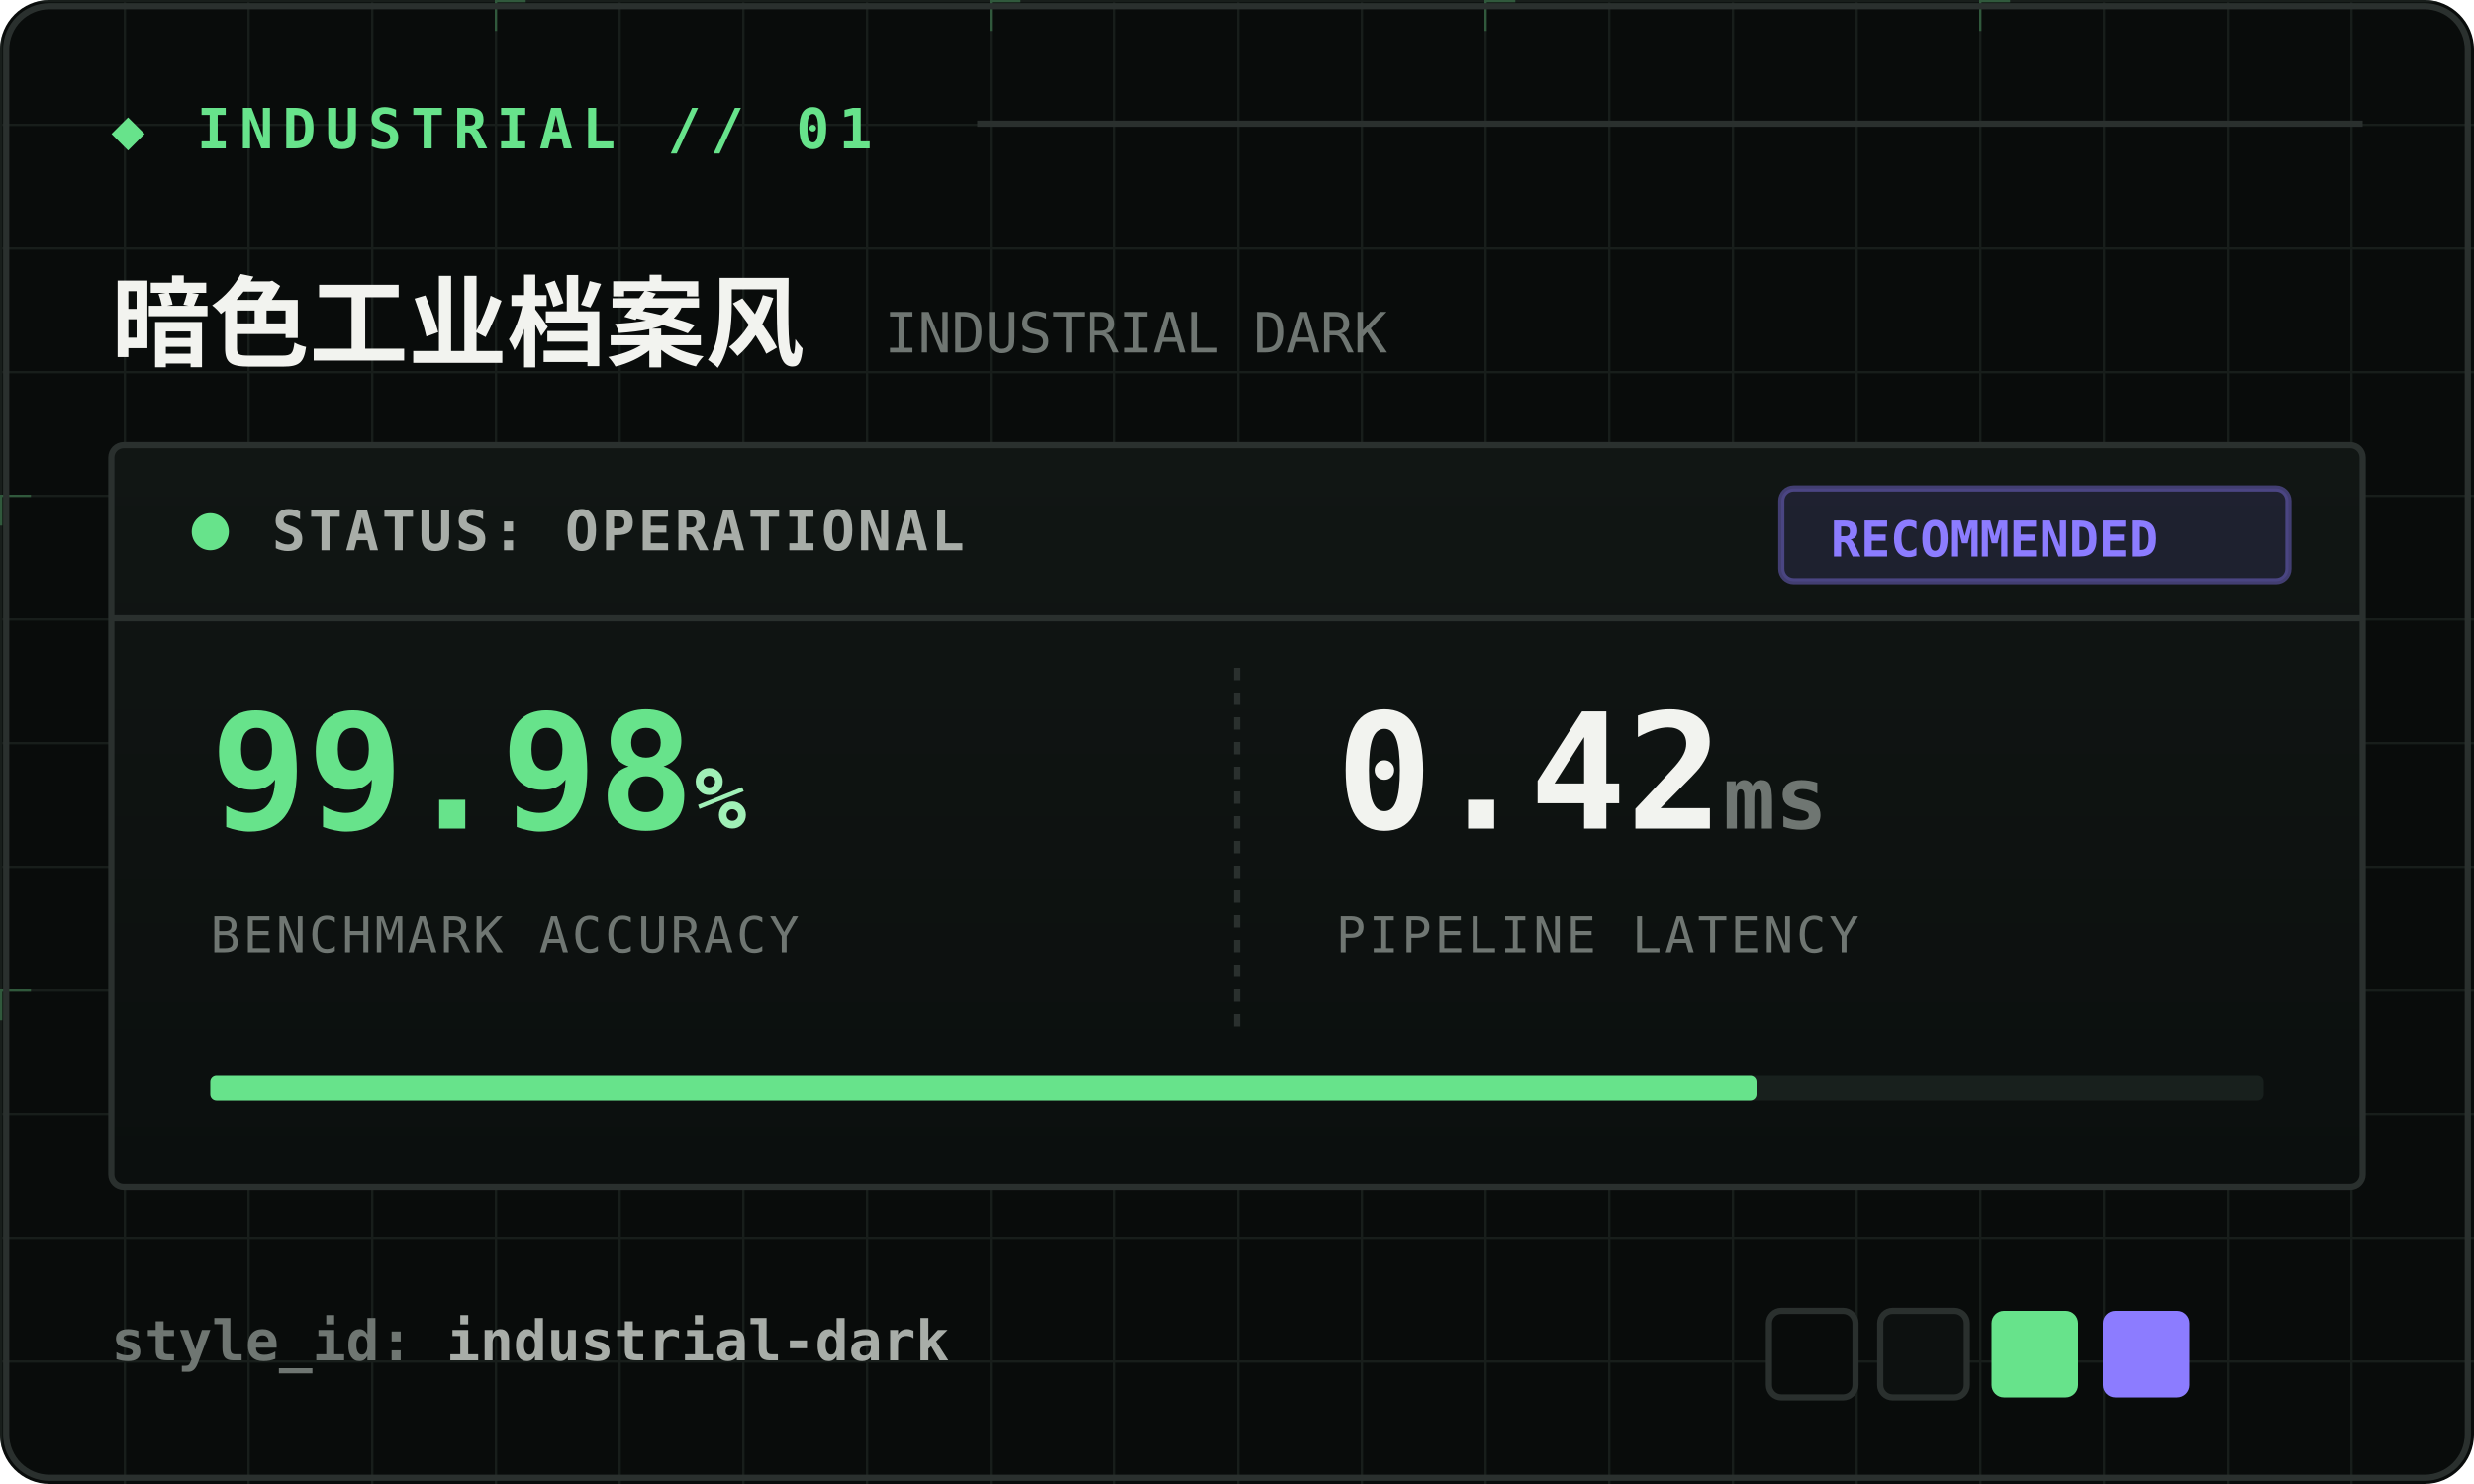
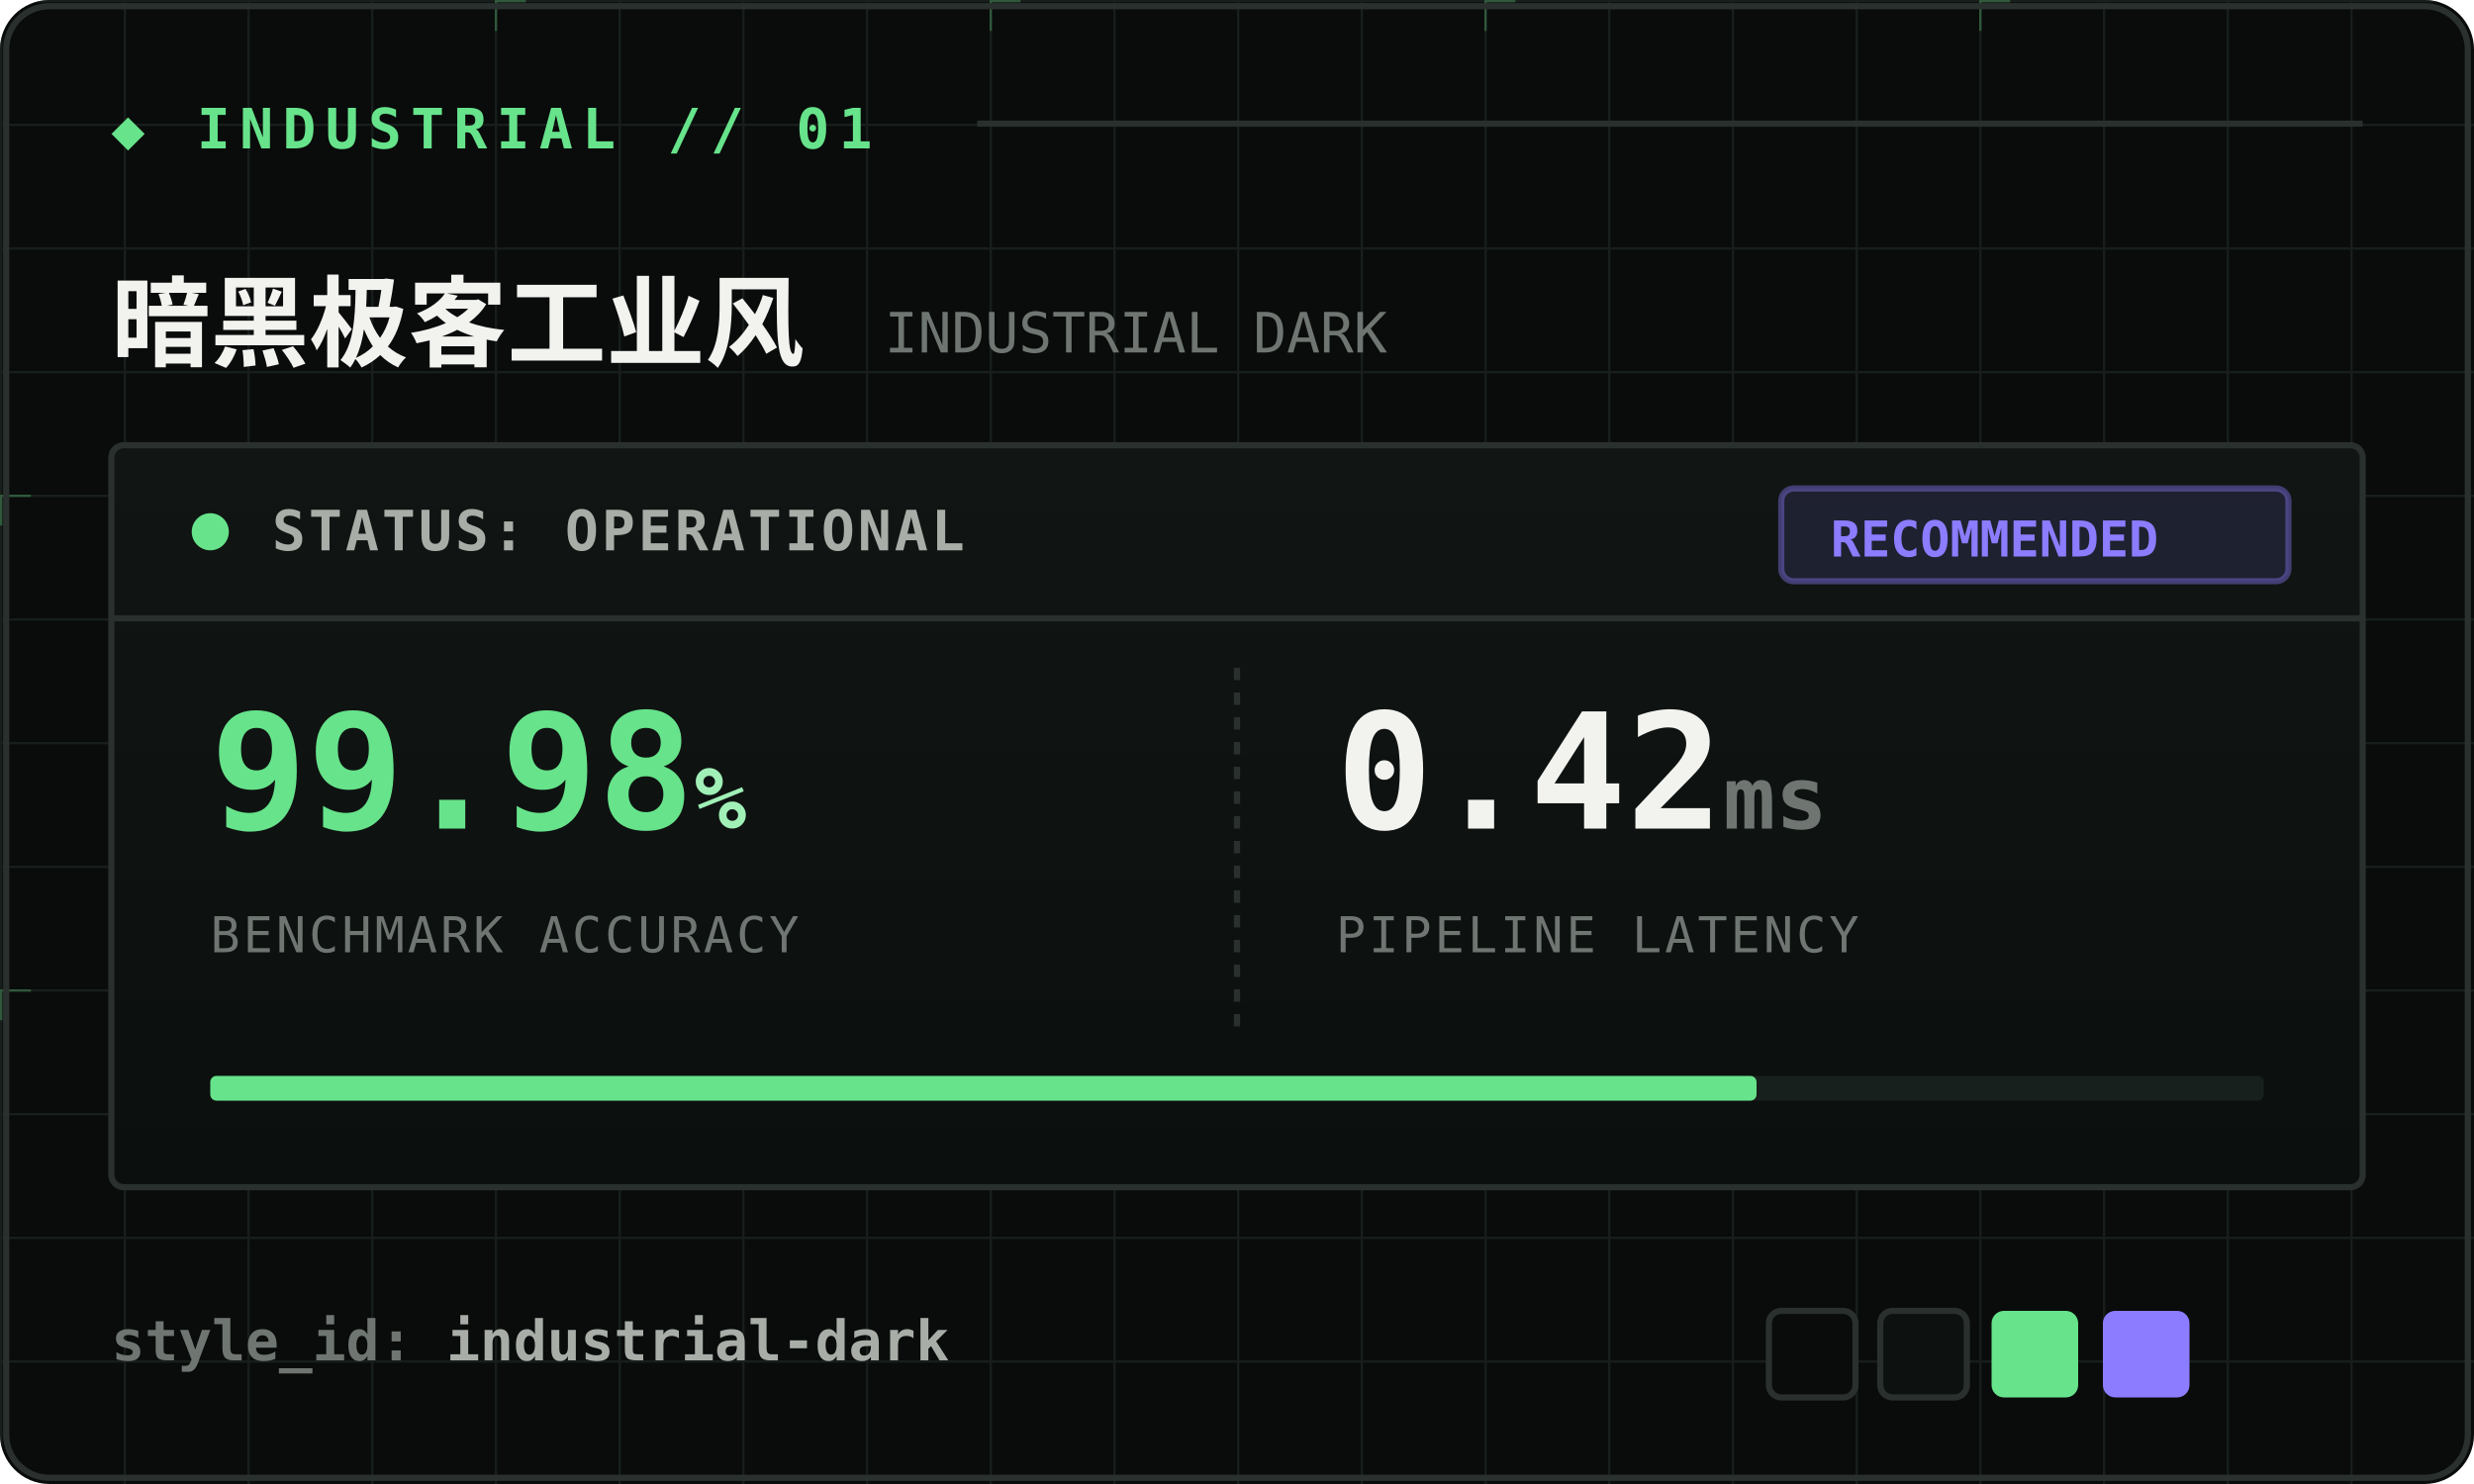
<svg xmlns="http://www.w3.org/2000/svg" viewBox="0 0 400 240" width="400" height="240">
  <defs>
    <pattern id="cad-grid" width="20" height="20" patternUnits="userSpaceOnUse">
      <path d="M 20 0 L 0 0 0 20" fill="none" stroke="#222B27" stroke-width="0.75" stroke-opacity="0.6" />
    </pattern>
    <pattern id="cad-cross" width="80" height="80" patternUnits="userSpaceOnUse">
      <path d="M 0 5 L 0 -5 M -5 0 L 5 0" fill="none" stroke="#67E38B" stroke-width="0.75" stroke-opacity="0.3" />
    </pattern>
    <linearGradient id="ind-card-grad" x1="0" y1="0" x2="0" y2="100%">
      <stop offset="0%" stop-color="#111614" />
      <stop offset="100%" stop-color="#0B0F0E" />
    </linearGradient>
  </defs>
  <style>
    .mono { font-family: "IBM Plex Mono", "SF Mono", Consolas, monospace; }
    .sans { font-family: -apple-system, BlinkMacSystemFont, "Segoe UI", "PingFang SC", "Microsoft YaHei", sans-serif; }
  </style>
  <rect width="400" height="240" fill="#090C0B" rx="8" />
  <rect width="400" height="240" fill="url(#cad-grid)" rx="8" />
  <rect width="400" height="240" fill="url(#cad-cross)" rx="8" />
  <rect width="398" height="238" x="1" y="1" fill="none" stroke="#2A302E" stroke-width="1" rx="7" />
  <g transform="translate(18, 12)">
    <text class="mono" font-size="9" font-weight="700" fill="#67E38B" x="0" y="12" letter-spacing="1.5">◆ INDUSTRIAL // 01</text>
    <line x1="140" y1="8" x2="364" y2="8" stroke="#2A302E" stroke-width="1" />
  </g>
  <g transform="translate(18, 58)">
-     <text class="sans" font-size="16" font-weight="700" fill="#F2F3EF" x="0" y="0">暗色工业档案风</text>
+     <text class="sans" font-size="16" font-weight="700" fill="#F2F3EF" x="0" y="0">暗黑极客工业风</text>
    <text class="mono" font-size="9" font-weight="500" fill="#6F7672" x="125" y="-1">INDUSTRIAL DARK</text>
  </g>
  <g transform="translate(18, 72)">
    <rect width="364" height="120" fill="url(#ind-card-grad)" stroke="#2A302E" stroke-width="1" rx="2" />
    <line x1="0" y1="28" x2="364" y2="28" stroke="#2A302E" stroke-width="1" />
    <circle cx="16" cy="14" r="3" fill="#67E38B" />
    <text class="mono" font-size="9" font-weight="600" fill="#A8ADA8" x="26" y="17" letter-spacing="0.5">STATUS: OPERATIONAL</text>
    <rect x="270" y="7" width="82" height="15" fill="#8C7CFF" fill-opacity="0.12" stroke="#8C7CFF" stroke-opacity="0.4" rx="2" />
    <text class="mono" font-size="8" font-weight="700" fill="#8C7CFF" x="278" y="18">RECOMMENDED</text>
    <g transform="translate(16, 36)">
      <text class="mono" font-size="26" font-weight="700" fill="#67E38B" x="0" y="26">99.98<tspan font-size="14" fill="#A0F0B7">%</tspan>
      </text>
      <text class="mono" font-size="8" font-weight="500" fill="#6F7672" x="0" y="46" letter-spacing="0.5">BENCHMARK ACCURACY</text>
    </g>
    <line x1="182" y1="36" x2="182" y2="96" stroke="#2A302E" stroke-width="1" stroke-dasharray="2 2" />
    <g transform="translate(198, 36)">
      <text class="mono" font-size="26" font-weight="700" fill="#F2F3EF" x="0" y="26">0.42<tspan font-size="14" fill="#6F7672">ms</tspan>
      </text>
      <text class="mono" font-size="8" font-weight="500" fill="#6F7672" x="0" y="46" letter-spacing="0.5">PIPELINE LATENCY</text>
    </g>
    <rect x="16" y="102" width="332" height="4" fill="#18201D" rx="1" />
    <rect x="16" y="102" width="250" height="4" fill="#67E38B" rx="1" />
  </g>
  <g transform="translate(18, 220)">
    <text class="mono" font-size="9" font-weight="600" fill="#6F7672" x="0" y="0">style_id: <tspan fill="#A8ADA8">industrial-dark</tspan>
    </text>
    <g transform="translate(268, -8)">
      <rect x="0" y="0" width="14" height="14" fill="#090C0B" stroke="#2A302E" rx="2" />
      <rect x="18" y="0" width="14" height="14" fill="#0D1110" stroke="#2A302E" rx="2" />
      <rect x="36" y="0" width="14" height="14" fill="#67E38B" rx="2" />
      <rect x="54" y="0" width="14" height="14" fill="#8C7CFF" rx="2" />
    </g>
  </g>
</svg>
